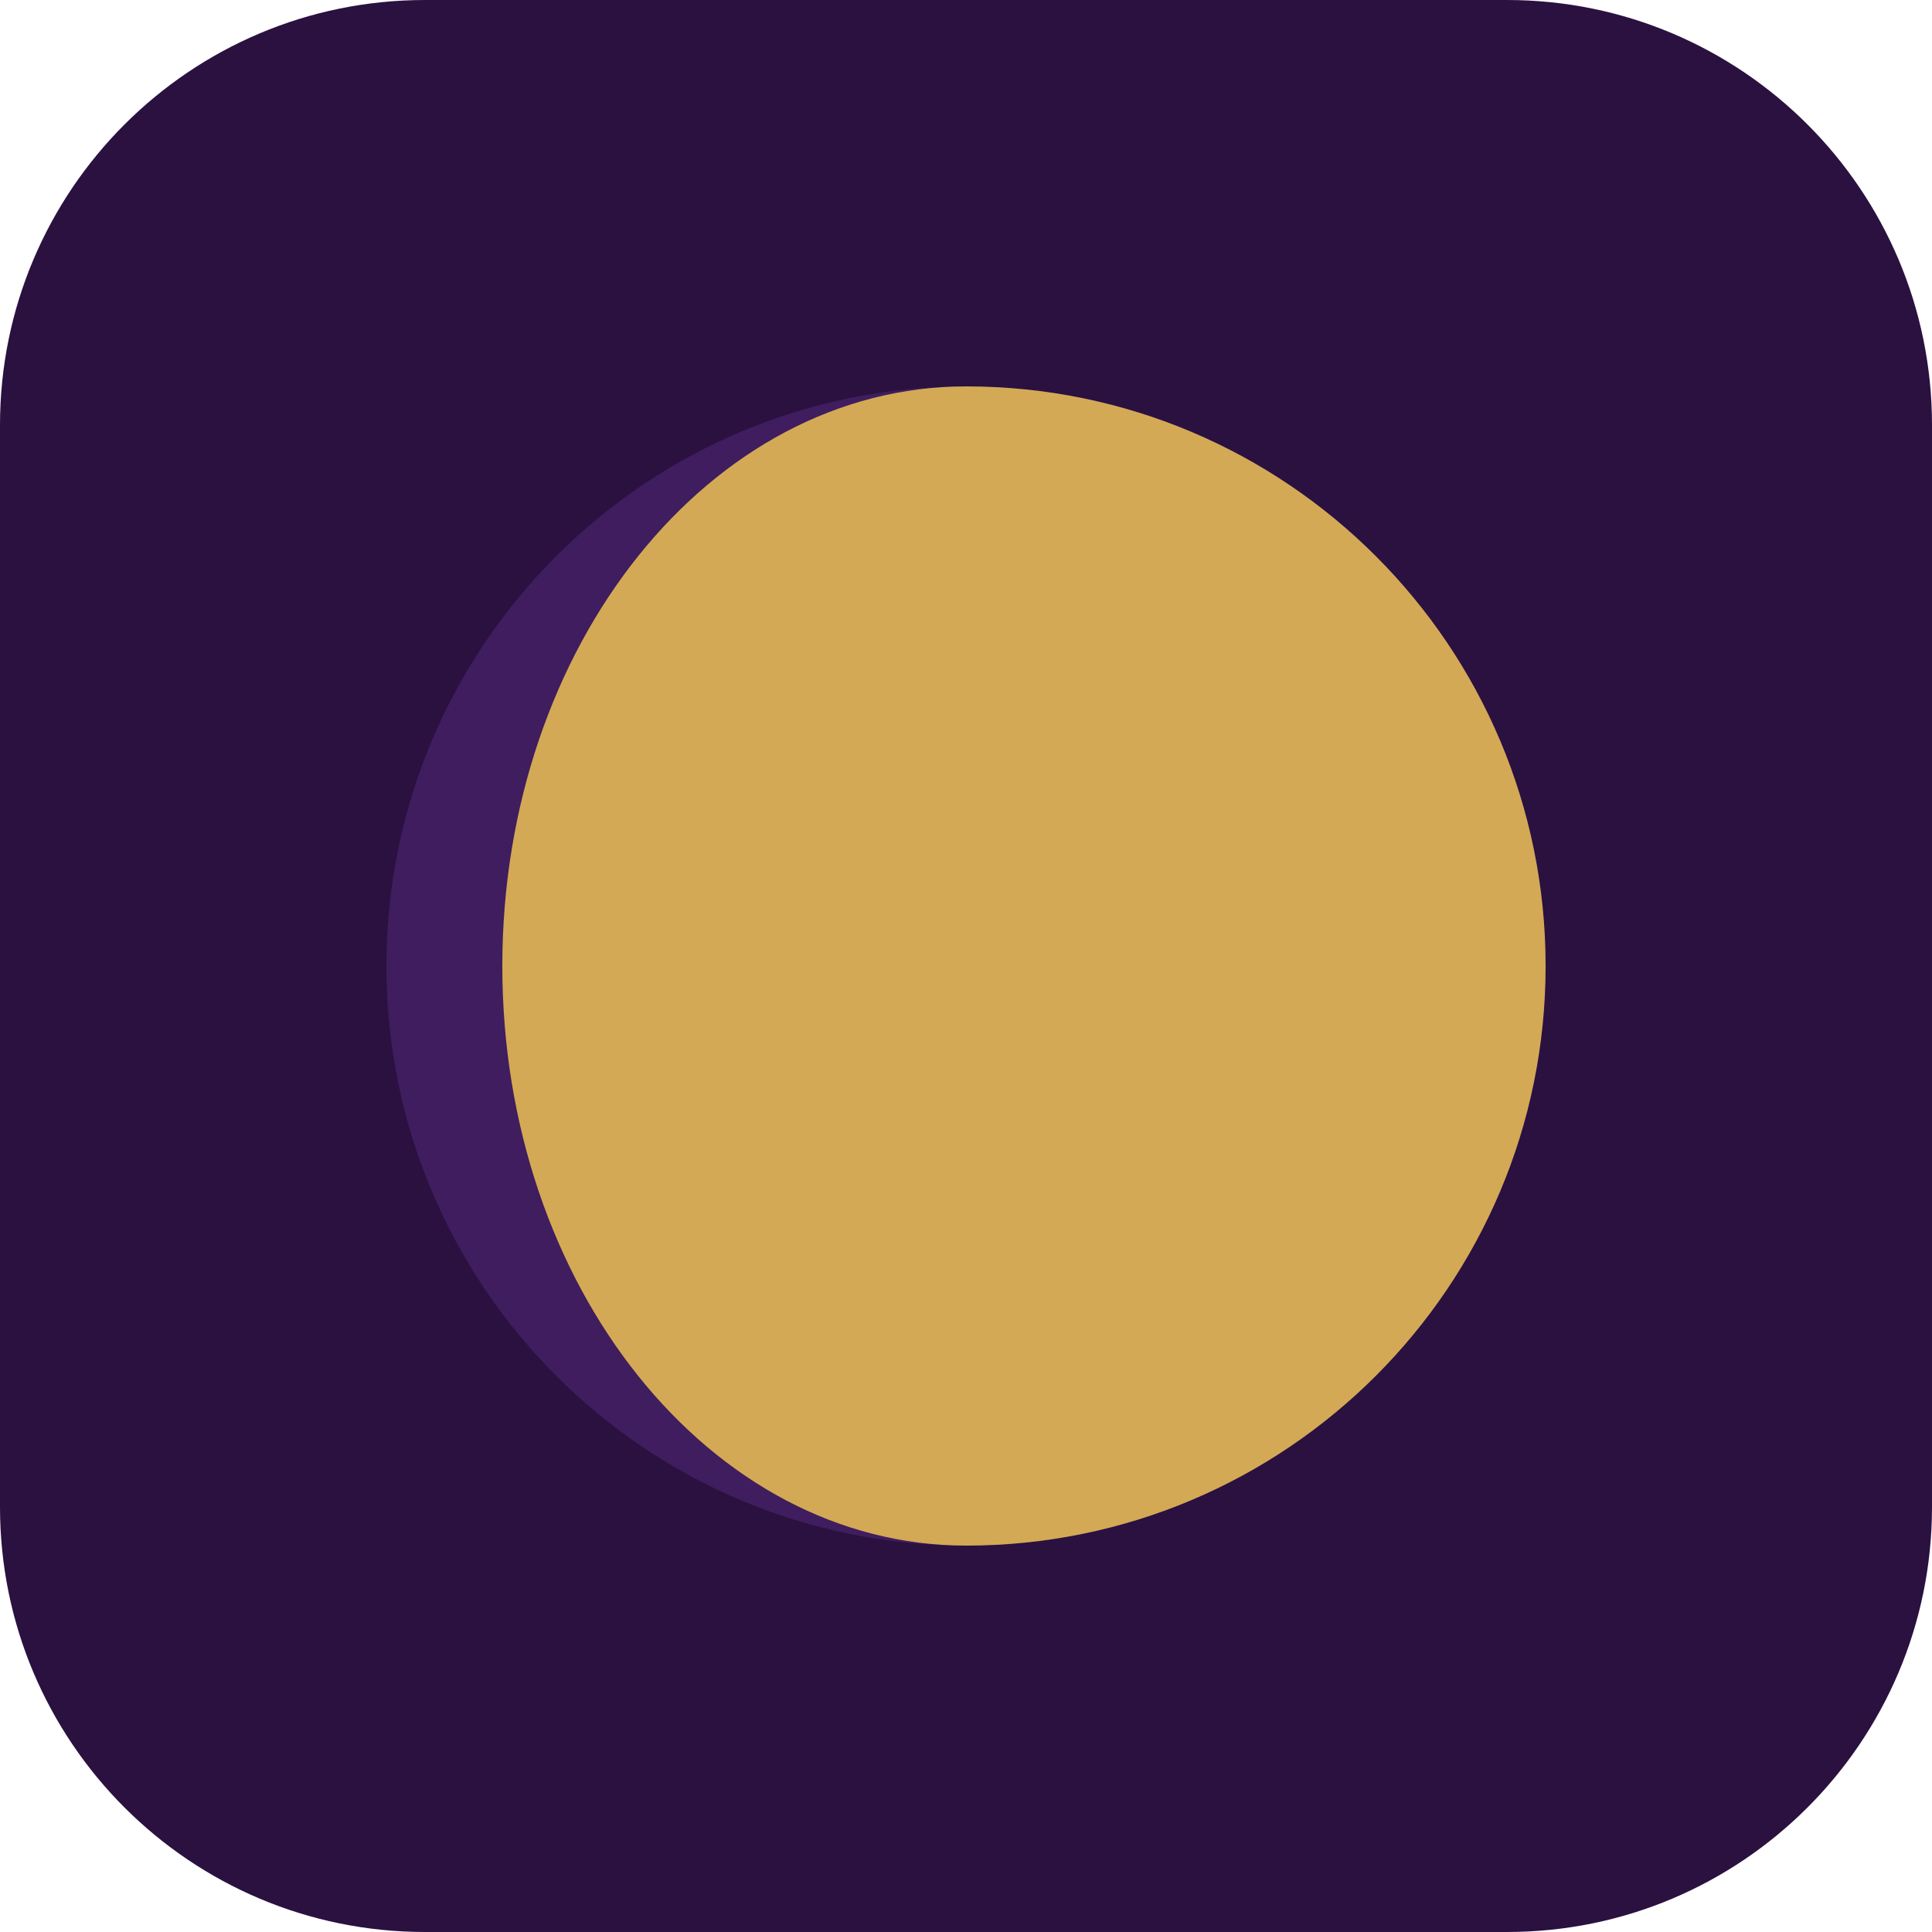
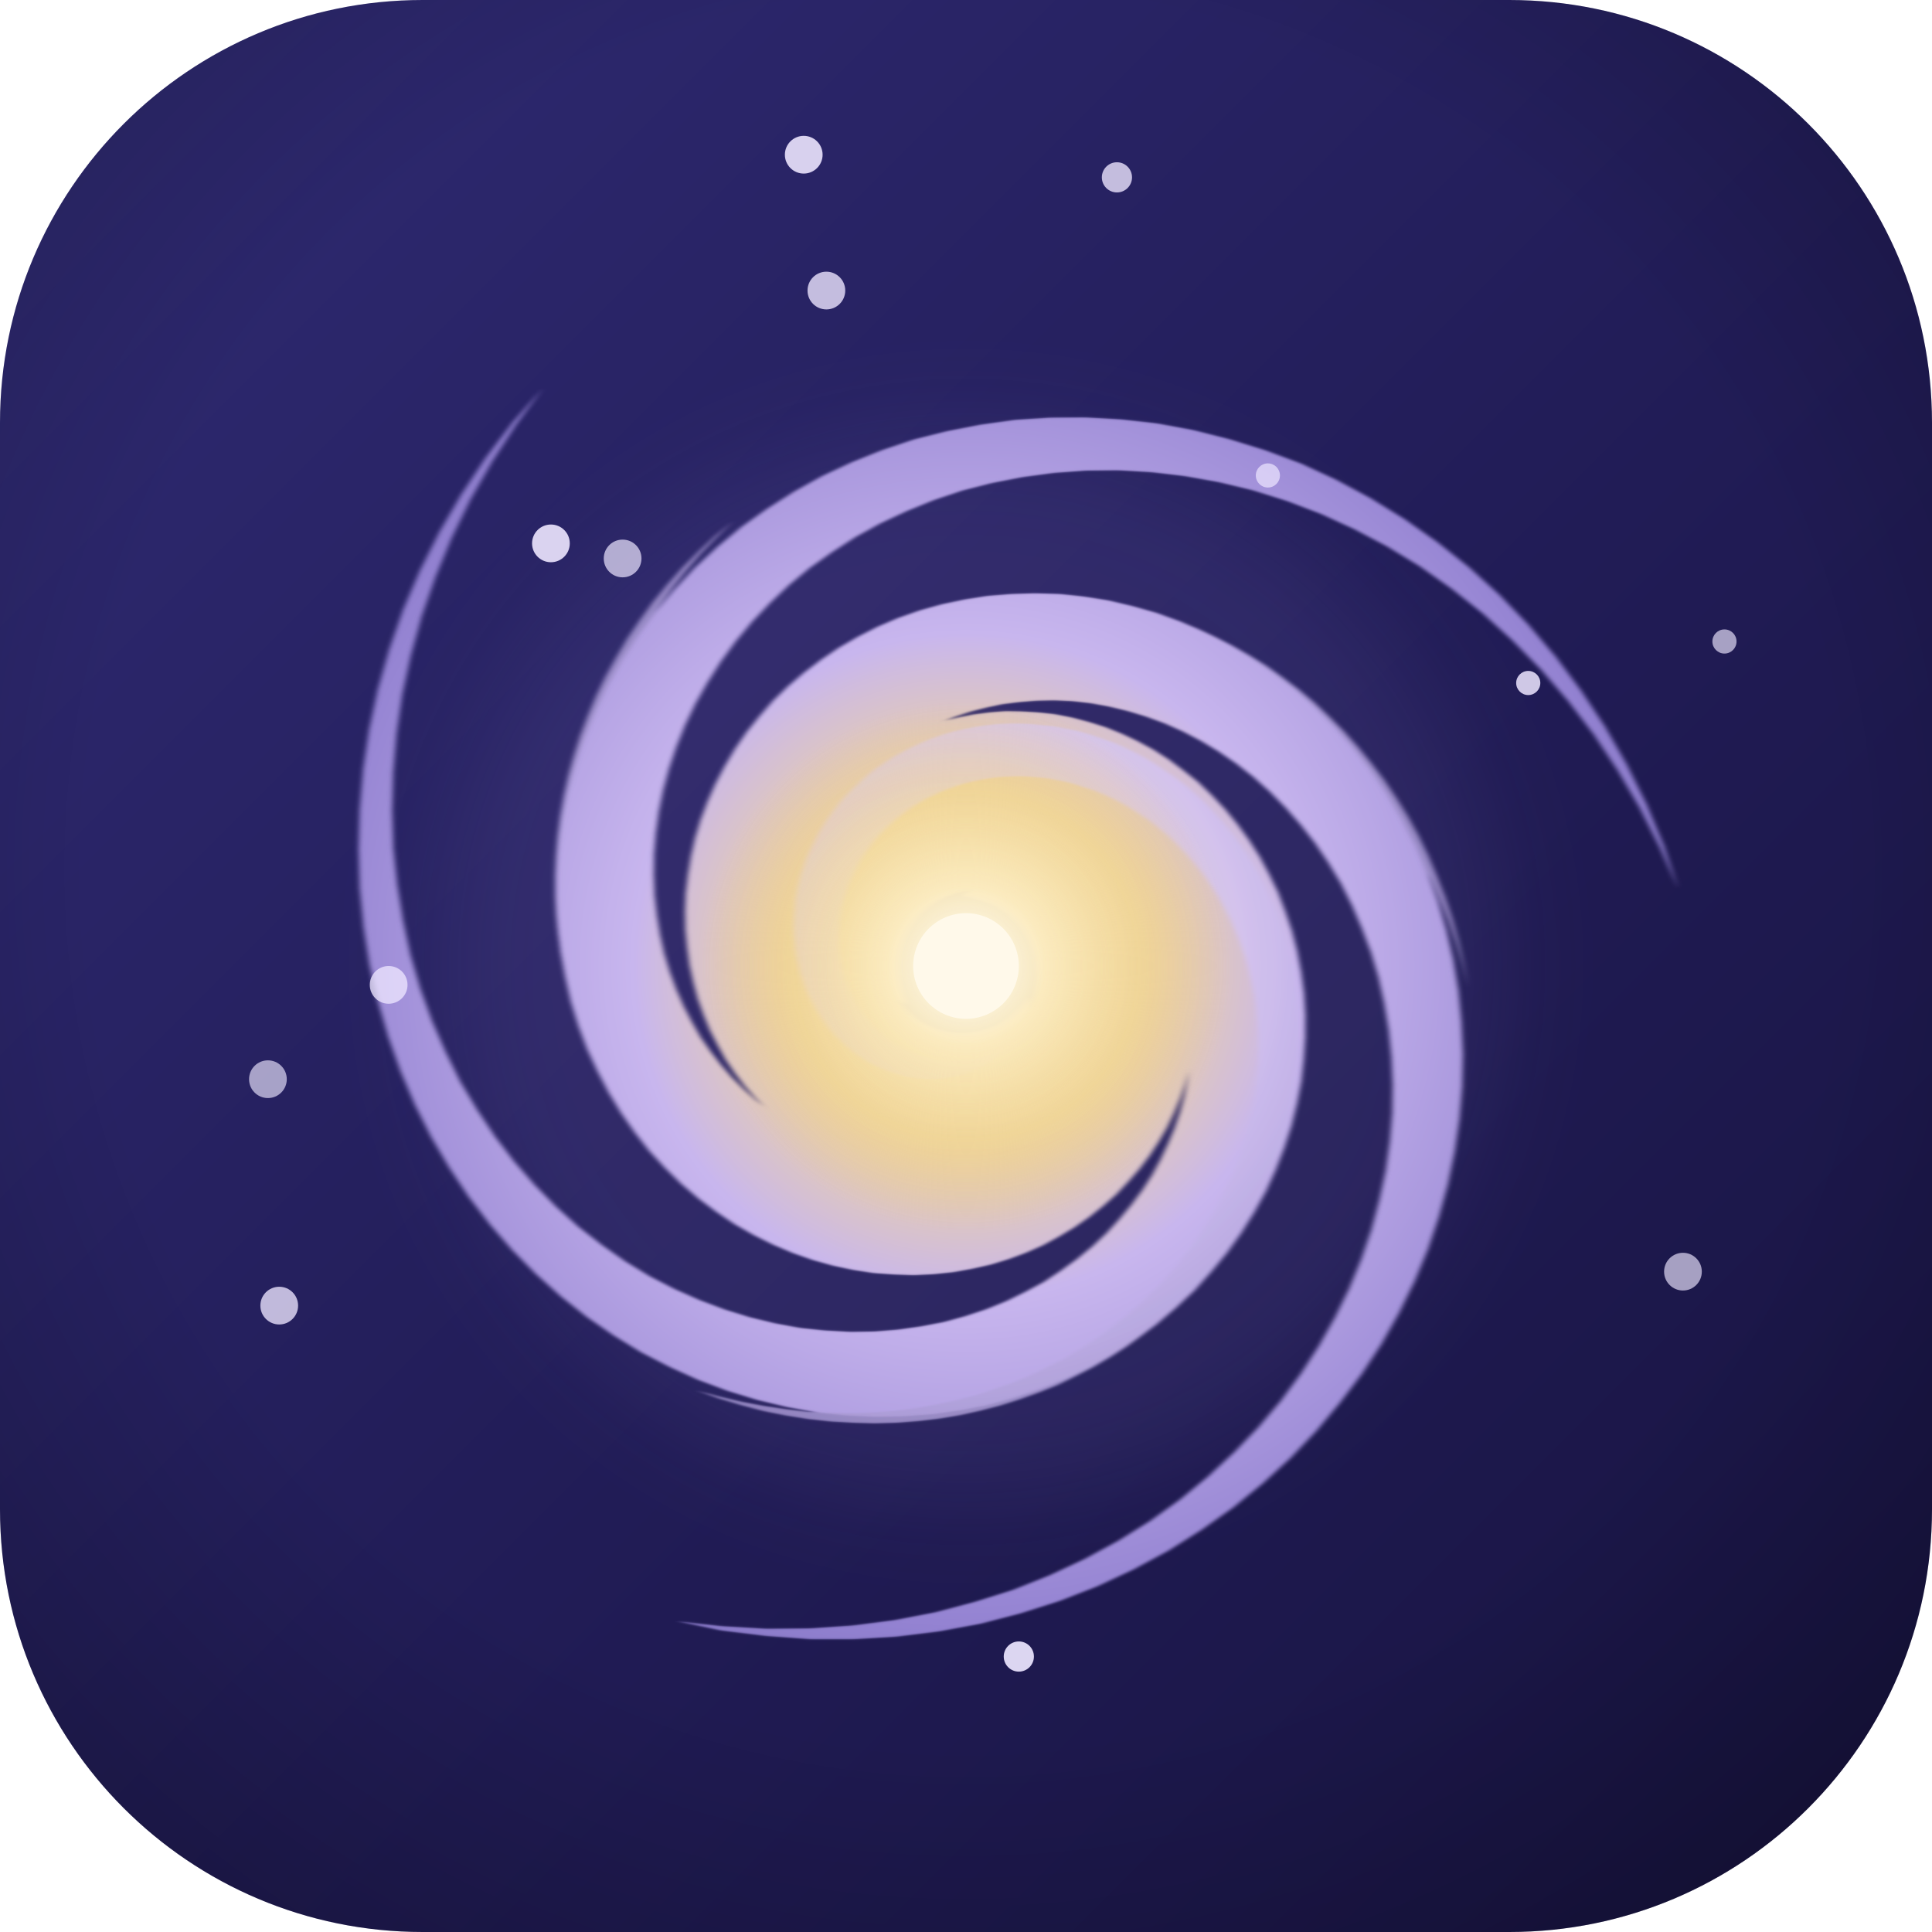
- <svg xmlns="http://www.w3.org/2000/svg" viewBox="0 0 100 100">
-   <rect width="100" height="100" rx="22" fill="#2A1140" />
-   <circle cx="50" cy="50" r="30" fill="#3F1D5E" />
-   <path d="M50 20 A30 30 0 0 1 50 80 A24 30 0 0 1 50 20 Z" fill="#D3A955" />
+ <svg xmlns="http://www.w3.org/2000/svg" viewBox="0 0 512 512" width="512" height="512">
+   <defs>
+     <linearGradient id="bg" x1="0" y1="0" x2="1" y2="1">
+       <stop offset="0" stop-color="#302B74" />
+       <stop offset="0.55" stop-color="#211C56" />
+       <stop offset="1" stop-color="#17133F" />
+     </linearGradient>
+     <radialGradient id="armGrad" cx="256" cy="256" r="232" gradientUnits="userSpaceOnUse">
+       <stop offset="0" stop-color="#FFF4D2" />
+       <stop offset="0.2" stop-color="#F0D49A" />
+       <stop offset="0.38" stop-color="#C8B6EE" />
+       <stop offset="0.75" stop-color="#9483D2" />
+       <stop offset="1" stop-color="#6C5FAE" />
+     </radialGradient>
+     <radialGradient id="armGrad2" cx="256" cy="256" r="212" gradientUnits="userSpaceOnUse">
+       <stop offset="0" stop-color="#FFE9B5" />
+       <stop offset="0.35" stop-color="#D2C2F2" />
+       <stop offset="1" stop-color="#5F539E" />
+     </radialGradient>
+     <radialGradient id="core" cx="256" cy="256" r="70" gradientUnits="userSpaceOnUse">
+       <stop offset="0" stop-color="#FFFAEC" />
+       <stop offset="0.3" stop-color="#F8E2A8" stop-opacity="0.95" />
+       <stop offset="1" stop-color="#E8C77E" stop-opacity="0" />
+     </radialGradient>
+     <radialGradient id="vignette" cx="0.5" cy="0.45" r="0.75">
+       <stop offset="0.6" stop-color="#000" stop-opacity="0" />
+       <stop offset="1" stop-color="#000" stop-opacity="0.32" />
+     </radialGradient>
+     <filter id="soft">
+       <feGaussianBlur stdDeviation="0.6" />
+     </filter>
+     <filter id="glow" x="-60%" y="-60%" width="220%" height="220%">
+       <feGaussianBlur stdDeviation="14" />
+     </filter>
+   </defs>
+   <rect width="512" height="512" rx="112" fill="url(#bg)" />
+   <rect width="512" height="512" rx="112" fill="url(#vignette)" />
+   <circle cx="256" cy="256" r="140" fill="#8E7FD0" opacity="0.12" filter="url(#glow)" />
+   <g transform="rotate(-25 256 256)" filter="url(#soft)">
+     <path d="M267.5,270.5 L267.2,271.8 L266.6,273.0 L266.0,274.2 L265.2,275.4 L264.3,276.5 L263.3,277.6 L262.2,278.6 L260.9,279.5 L259.6,280.4 L258.2,281.2 L256.7,282.0 L255.2,282.6 L253.5,283.1 L251.8,283.6 L250.0,283.9 L248.1,284.1 L246.2,284.2 L244.3,284.1 L242.3,283.9 L240.4,283.6 L238.4,283.1 L236.4,282.5 L234.4,281.8 L232.4,280.9 L230.4,279.8 L228.5,278.6 L226.7,277.3 L224.9,275.8 L223.2,274.2 L221.5,272.4 L220.0,270.5 L218.5,268.4 L217.2,266.3 L216.0,264.0 L214.9,261.6 L214.0,259.1 L213.2,256.5 L212.6,253.9 L212.1,251.1 L211.8,248.3 L211.7,245.4 L211.8,242.5 L212.1,239.6 L212.6,236.6 L213.2,233.6 L214.1,230.7 L215.2,227.7 L216.5,224.8 L217.9,222.0 L219.6,219.2 L221.5,216.5 L223.6,213.8 L225.9,211.3 L228.4,208.9 L231.0,206.6 L233.8,204.5 L236.8,202.5 L240.0,200.8 L243.3,199.1 L246.7,197.7 L250.3,196.5 L254.0,195.5 L257.8,194.8 L261.6,194.2 L265.6,193.9 L269.6,193.9 L273.7,194.1 L277.7,194.6 L281.8,195.4 L285.9,196.4 L290.0,197.7 L294.0,199.2 L297.9,201.1 L301.8,203.2 L305.6,205.5 L309.3,208.2 L312.8,211.1 L316.2,214.2 L319.4,217.6 L322.4,221.2 L325.3,225.1 L327.9,229.2 L330.2,233.5 L332.4,237.9 L334.2,242.6 L335.8,247.4 L337.1,252.4 L338.1,257.5 L338.8,262.7 L339.1,267.9 L339.2,273.3 L338.8,278.7 L338.2,284.2 L337.2,289.6 L335.8,295.1 L334.1,300.5 L332.0,305.8 L329.5,311.1 L326.7,316.2 L323.6,321.3 L320.1,326.1 L316.3,330.8 L312.1,335.3 L307.6,339.6 L302.8,343.7 L297.7,347.4 L292.3,350.9 L286.6,354.1 L280.7,356.9 L274.6,359.5 L268.2,361.6 L261.6,363.4 L254.9,364.7 L248.0,365.7 L241.0,366.2 L233.9,366.3 L226.7,365.9 L219.5,365.1 L212.2,363.9 L205.0,362.1 L197.8,359.9 L190.7,357.2 L183.7,354.1 L176.8,350.5 L170.0,346.4 L163.5,341.8 L157.2,336.8 L151.1,331.3 L145.3,325.4 L139.9,319.1 L134.7,312.4 L130.0,305.3 L125.6,297.8 L121.7,290.0 L118.2,281.8 L115.2,273.4 L112.7,264.7 L110.7,255.7 L109.3,246.5 L108.4,237.2 L108.1,227.7 L108.4,218.0 L109.3,208.3 L110.8,198.6 L112.9,188.8 L115.7,179.1 L119.1,169.4 L123.2,159.9 L127.9,150.5 L133.2,141.3 L139.1,132.4 L145.7,123.7 L152.9,115.4 L160.7,107.4 L169.1,99.9 L178.1,92.8 L187.6,86.2 L197.6,80.1 L208.1,74.6 L219.1,69.8 L219.1,69.8 L208.6,75.6 L198.7,81.8 L189.2,88.5 L180.4,95.6 L172.1,103.2 L164.4,111.1 L157.4,119.3 L151.0,127.7 L145.2,136.5 L140.1,145.4 L135.6,154.4 L131.7,163.5 L128.5,172.8 L125.9,182.0 L123.8,191.2 L122.4,200.4 L121.6,209.5 L121.4,218.4 L121.6,227.2 L122.5,235.9 L123.8,244.3 L125.6,252.4 L127.9,260.3 L130.6,267.9 L133.7,275.2 L137.3,282.2 L141.1,288.8 L145.3,295.1 L149.8,300.9 L154.6,306.4 L159.6,311.5 L164.8,316.2 L170.2,320.5 L175.7,324.4 L181.4,327.8 L187.2,330.9 L193.0,333.5 L198.9,335.7 L204.8,337.5 L210.7,339.0 L216.5,340.0 L222.4,340.7 L228.1,341.0 L233.7,340.9 L239.2,340.6 L244.6,339.8 L249.8,338.8 L254.9,337.5 L259.8,335.9 L264.4,334.0 L268.9,331.9 L273.2,329.6 L277.2,327.1 L281.0,324.3 L284.5,321.4 L287.8,318.4 L290.9,315.2 L293.7,311.9 L296.2,308.5 L298.5,305.0 L300.5,301.5 L302.2,297.9 L303.8,294.3 L305.0,290.6 L306.0,287.0 L306.8,283.4 L307.4,279.8 L307.7,276.3 L307.8,272.8 L307.7,269.4 L307.4,266.0 L306.9,262.8 L306.2,259.6 L305.4,256.6 L304.4,253.7 L303.2,250.9 L301.9,248.2 L300.4,245.6 L298.9,243.2 L297.2,241.0 L295.5,238.8 L293.6,236.9 L291.7,235.1 L289.7,233.4 L287.7,231.9 L285.6,230.5 L283.5,229.3 L281.3,228.2 L279.1,227.3 L277.0,226.6 L274.8,225.9 L272.6,225.4 L270.5,225.1 L268.3,224.9 L266.2,224.8 L264.2,224.8 L262.2,224.9 L260.2,225.2 L258.3,225.6 L256.4,226.0 L254.6,226.6 L252.9,227.2 L251.3,228.0 L249.7,228.8 L248.2,229.7 L246.8,230.7 L245.4,231.7 L244.1,232.8 L243.0,233.9 L241.9,235.1 L240.9,236.3 L239.9,237.6 L239.1,238.9 L238.4,240.2 L237.7,241.5 L237.1,242.9 L236.6,244.2 L236.2,245.6 L235.9,247.0 L235.7,248.4 L235.5,249.7 L235.4,251.1 L235.4,252.4 L235.5,253.8 L235.6,255.1 L235.8,256.3 L236.1,257.6 L236.5,258.8 L236.9,260.0 L237.4,261.2 L237.9,262.3 L238.5,263.4 L239.1,264.4 L239.8,265.4 L240.6,266.3 L241.4,267.2 L242.2,268.0 L243.1,268.8 L244.1,269.6 L245.0,270.2 L246.0,270.9 L247.0,271.4 L248.1,271.9 L249.2,272.3 L250.3,272.7 L251.4,273.0 L252.5,273.2 L253.7,273.4 L254.8,273.5 L256.0,273.6 L257.2,273.6 L258.3,273.5 L259.5,273.3 L260.7,273.1 L261.8,272.8 L262.9,272.4 L264.1,272.0 L265.2,271.6 L266.3,271.0 L267.5,270.5 Z" fill="url(#armGrad)" />
+     <path d="M235.1,244.3 L235.2,243.2 L235.4,242.0 L235.7,240.9 L236.0,239.7 L236.4,238.6 L236.9,237.4 L237.5,236.3 L238.1,235.1 L238.8,234.0 L239.5,232.9 L240.3,231.8 L241.2,230.8 L242.1,229.8 L243.2,228.8 L244.2,227.9 L245.3,226.9 L246.5,226.1 L247.8,225.3 L249.1,224.5 L250.4,223.8 L251.8,223.1 L253.3,222.5 L254.8,222.0 L256.3,221.5 L257.9,221.1 L259.5,220.8 L261.2,220.6 L262.8,220.4 L264.5,220.3 L266.3,220.3 L268.0,220.3 L269.8,220.5 L271.6,220.7 L273.4,221.1 L275.2,221.5 L277.0,222.0 L278.8,222.6 L280.5,223.3 L282.3,224.0 L284.0,224.9 L285.8,225.9 L287.5,226.9 L289.1,228.1 L290.7,229.3 L292.3,230.7 L293.9,232.1 L295.3,233.6 L296.8,235.2 L298.1,236.8 L299.4,238.6 L300.7,240.4 L301.8,242.3 L302.9,244.3 L303.9,246.4 L304.8,248.5 L305.6,250.7 L306.3,252.9 L306.9,255.2 L307.4,257.5 L307.8,259.9 L308.1,262.3 L308.3,264.8 L308.4,267.3 L308.3,269.8 L308.2,272.4 L307.9,274.9 L307.5,277.5 L306.9,280.1 L306.3,282.6 L305.5,285.2 L304.6,287.7 L303.5,290.3 L302.4,292.8 L301.1,295.2 L299.6,297.7 L298.1,300.0 L296.4,302.4 L294.6,304.6 L292.7,306.8 L290.7,309.0 L288.5,311.0 L286.2,313.0 L283.8,314.9 L281.4,316.7 L278.8,318.4 L276.1,319.9 L273.3,321.4 L270.4,322.8 L267.4,324.0 L264.4,325.1 L261.2,326.0 L258.0,326.9 L254.8,327.5 L251.4,328.1 L248.1,328.5 L244.6,328.7 L241.2,328.8 L237.7,328.7 L234.2,328.4 L230.6,328.0 L227.1,327.4 L223.5,326.7 L220.0,325.8 L216.4,324.7 L212.9,323.4 L209.5,321.9 L206.0,320.3 L202.6,318.5 L199.3,316.6 L196.0,314.4 L192.8,312.1 L189.7,309.7 L186.7,307.0 L183.7,304.2 L180.9,301.3 L178.2,298.2 L175.6,294.9 L173.2,291.5 L170.8,287.9 L168.7,284.2 L166.6,280.4 L164.8,276.5 L163.1,272.4 L161.6,268.2 L160.2,264.0 L159.1,259.6 L158.1,255.1 L157.3,250.6 L156.8,246.0 L156.4,241.3 L156.3,236.5 L156.4,231.8 L156.7,226.9 L157.2,222.1 L157.9,217.2 L158.9,212.4 L160.2,207.5 L161.6,202.7 L163.3,197.8 L165.2,193.1 L167.4,188.3 L169.8,183.7 L172.4,179.1 L175.3,174.5 L178.4,170.1 L181.7,165.8 L185.3,161.6 L189.1,157.5 L193.1,153.6 L197.3,149.8 L201.7,146.2 L206.4,142.8 L211.2,139.5 L216.2,136.5 L221.4,133.6 L226.8,131.0 L232.4,128.6 L238.1,126.5 L243.9,124.6 L249.9,123.0 L249.9,123.0 L244.1,125.1 L238.4,127.3 L232.9,129.8 L227.5,132.5 L222.4,135.4 L217.4,138.4 L212.6,141.7 L208.1,145.1 L203.8,148.7 L199.6,152.4 L195.7,156.3 L192.1,160.3 L188.6,164.4 L185.4,168.6 L182.4,172.9 L179.7,177.3 L177.1,181.7 L174.8,186.2 L172.8,190.8 L171.0,195.4 L169.4,200.0 L168.0,204.6 L166.9,209.2 L165.9,213.8 L165.2,218.4 L164.8,222.9 L164.5,227.4 L164.4,231.9 L164.6,236.3 L164.9,240.6 L165.4,244.9 L166.1,249.1 L167.0,253.2 L168.1,257.2 L169.3,261.1 L170.7,264.9 L172.2,268.6 L173.9,272.2 L175.7,275.6 L177.7,279.0 L179.7,282.2 L181.9,285.2 L184.2,288.1 L186.6,290.9 L189.1,293.5 L191.7,296.0 L194.3,298.3 L197.0,300.5 L199.8,302.6 L202.6,304.4 L205.5,306.2 L208.4,307.8 L211.4,309.2 L214.3,310.5 L217.3,311.6 L220.3,312.6 L223.3,313.4 L226.3,314.1 L229.3,314.6 L232.3,315.0 L235.2,315.3 L238.2,315.4 L241.0,315.4 L243.9,315.3 L246.7,315.1 L249.5,314.7 L252.2,314.2 L254.8,313.6 L257.4,312.9 L259.9,312.0 L262.4,311.1 L264.7,310.1 L267.0,309.0 L269.3,307.8 L271.4,306.5 L273.4,305.2 L275.4,303.7 L277.3,302.2 L279.1,300.7 L280.8,299.1 L282.4,297.4 L283.9,295.7 L285.3,293.9 L286.6,292.1 L287.8,290.3 L288.9,288.4 L290.0,286.5 L290.9,284.6 L291.7,282.7 L292.4,280.7 L293.1,278.8 L293.6,276.8 L294.1,274.9 L294.5,272.9 L294.7,271.0 L294.9,269.1 L295.0,267.2 L295.0,265.3 L295.0,263.4 L294.8,261.6 L294.6,259.8 L294.3,258.0 L293.9,256.2 L293.5,254.5 L293.0,252.9 L292.4,251.2 L291.7,249.6 L291.0,248.1 L290.3,246.6 L289.4,245.2 L288.6,243.8 L287.6,242.5 L286.7,241.2 L285.6,240.0 L284.6,238.8 L283.5,237.7 L282.3,236.7 L281.2,235.7 L280.0,234.8 L278.8,233.9 L277.5,233.1 L276.2,232.4 L275.0,231.7 L273.7,231.1 L272.3,230.5 L271.0,230.1 L269.7,229.6 L268.3,229.3 L267.0,229.0 L265.6,228.7 L264.3,228.6 L263.0,228.4 L261.6,228.4 L260.3,228.4 L259.0,228.4 L257.7,228.5 L256.4,228.7 L255.2,228.9 L253.9,229.2 L252.7,229.5 L251.5,229.9 L250.4,230.3 L249.2,230.8 L248.1,231.3 L247.0,231.9 L246.0,232.5 L244.9,233.1 L244.0,233.8 L243.0,234.5 L242.1,235.3 L241.2,236.0 L240.4,236.9 L239.6,237.7 L238.8,238.6 L238.1,239.5 L237.5,240.4 L236.8,241.4 L236.2,242.4 L235.6,243.3 L235.1,244.3 Z" fill="url(#armGrad2)" opacity="0.85" />
+     <path d="M237.7,258.7 L236.7,257.8 L235.9,256.7 L235.2,255.5 L234.6,254.3 L234.1,252.9 L233.7,251.5 L233.4,250.1 L233.1,248.5 L233.0,246.9 L233.0,245.3 L233.2,243.7 L233.4,242.0 L233.8,240.3 L234.2,238.6 L234.9,236.9 L235.6,235.2 L236.5,233.5 L237.5,231.8 L238.7,230.2 L239.9,228.7 L241.3,227.2 L242.9,225.7 L244.5,224.4 L246.3,223.1 L248.2,222.0 L250.1,220.9 L252.2,220.0 L254.4,219.2 L256.7,218.5 L259.1,217.9 L261.5,217.5 L264.0,217.3 L266.5,217.2 L269.1,217.3 L271.7,217.6 L274.3,218.0 L276.9,218.7 L279.6,219.4 L282.2,220.4 L284.8,221.6 L287.3,222.9 L289.8,224.5 L292.2,226.2 L294.5,228.1 L296.7,230.1 L298.9,232.4 L300.9,234.8 L302.8,237.3 L304.5,240.1 L306.1,242.9 L307.5,245.9 L308.7,249.0 L309.8,252.3 L310.6,255.6 L311.2,259.0 L311.7,262.5 L311.9,266.1 L311.9,269.7 L311.6,273.4 L311.1,277.1 L310.4,280.8 L309.4,284.5 L308.2,288.1 L306.7,291.8 L304.9,295.3 L303.0,298.8 L300.8,302.2 L298.3,305.5 L295.6,308.7 L292.7,311.7 L289.5,314.6 L286.2,317.3 L282.6,319.8 L278.9,322.1 L274.9,324.2 L270.8,326.0 L266.5,327.7 L262.1,329.0 L257.5,330.1 L252.9,330.9 L248.1,331.4 L243.3,331.7 L238.4,331.6 L233.5,331.2 L228.5,330.5 L223.5,329.4 L218.6,328.1 L213.7,326.4 L208.8,324.4 L204.1,322.0 L199.4,319.4 L194.9,316.4 L190.5,313.1 L186.3,309.5 L182.3,305.6 L178.5,301.4 L174.9,296.9 L171.5,292.1 L168.5,287.1 L165.7,281.9 L163.2,276.4 L161.1,270.8 L159.2,264.9 L157.8,258.9 L156.7,252.7 L156.0,246.4 L155.7,240.0 L155.7,233.5 L156.2,226.9 L157.1,220.3 L158.5,213.8 L160.2,207.2 L162.4,200.7 L165.0,194.2 L168.1,187.9 L171.5,181.7 L175.4,175.7 L179.7,169.8 L184.5,164.2 L189.6,158.8 L195.1,153.7 L201.0,148.8 L207.2,144.3 L213.8,140.2 L220.7,136.4 L227.9,133.0 L235.4,130.0 L243.2,127.5 L251.2,125.4 L259.4,123.9 L267.8,122.8 L276.3,122.2 L285.0,122.2 L293.7,122.7 L302.5,123.7 L311.3,125.4 L320.1,127.6 L328.9,130.3 L337.6,133.7 L346.1,137.6 L354.5,142.1 L362.7,147.1 L370.7,152.8 L378.3,159.0 L385.7,165.7 L392.8,172.9 L399.4,180.7 L405.6,189.0 L411.4,197.8 L416.7,207.0 L421.5,216.6 L425.7,226.6 L429.3,237.0 L432.3,247.8 L434.6,258.8 L436.3,270.1 L437.3,281.7 L437.6,293.4 L437.1,305.2 L435.7,317.2 L435.7,317.2 L435.9,305.2 L435.5,293.4 L434.4,281.9 L432.7,270.7 L430.3,259.8 L427.3,249.2 L423.7,239.0 L419.6,229.2 L414.9,219.8 L409.8,210.9 L404.2,202.5 L398.2,194.6 L391.9,187.2 L385.2,180.3 L378.2,173.9 L370.9,168.1 L363.5,162.9 L355.9,158.2 L348.1,154.0 L340.2,150.4 L332.3,147.4 L324.3,144.9 L316.3,142.9 L308.4,141.4 L300.5,140.5 L292.7,140.1 L285.0,140.1 L277.5,140.6 L270.2,141.6 L263.0,142.9 L256.1,144.7 L249.5,146.9 L243.1,149.4 L236.9,152.3 L231.1,155.5 L225.6,159.0 L220.4,162.7 L215.5,166.7 L211.0,170.9 L206.8,175.3 L203.0,179.8 L199.5,184.5 L196.4,189.3 L193.6,194.2 L191.2,199.2 L189.1,204.2 L187.4,209.3 L186.0,214.3 L184.9,219.3 L184.2,224.3 L183.8,229.2 L183.7,234.1 L183.9,238.8 L184.3,243.5 L185.1,248.0 L186.1,252.4 L187.3,256.6 L188.8,260.7 L190.4,264.5 L192.3,268.3 L194.4,271.8 L196.6,275.1 L199.0,278.2 L201.5,281.1 L204.1,283.8 L206.9,286.3 L209.7,288.6 L212.6,290.6 L215.6,292.5 L218.6,294.1 L221.6,295.5 L224.7,296.7 L227.8,297.7 L230.8,298.5 L233.9,299.0 L236.9,299.4 L239.8,299.7 L242.8,299.7 L245.6,299.5 L248.4,299.2 L251.1,298.8 L253.7,298.1 L256.3,297.4 L258.7,296.5 L261.1,295.5 L263.3,294.4 L265.4,293.1 L267.4,291.8 L269.3,290.4 L271.0,288.9 L272.7,287.3 L274.2,285.7 L275.5,284.0 L276.8,282.3 L277.9,280.5 L278.9,278.7 L279.8,276.9 L280.6,275.0 L281.2,273.2 L281.7,271.4 L282.1,269.5 L282.4,267.7 L282.6,265.9 L282.7,264.1 L282.7,262.4 L282.6,260.7 L282.3,259.0 L282.0,257.3 L281.6,255.8 L281.2,254.2 L280.6,252.7 L280.0,251.3 L279.3,249.9 L278.5,248.6 L277.7,247.4 L276.8,246.2 L275.9,245.1 L274.9,244.1 L273.8,243.1 L272.8,242.2 L271.7,241.4 L270.5,240.6 L269.4,240.0 L268.2,239.4 L267.0,238.8 L265.8,238.4 L264.6,238.0 L263.3,237.7 L262.1,237.4 L260.8,237.3 L259.6,237.2 L258.4,237.2 L257.2,237.2 L256.0,237.3 L254.8,237.5 L253.6,237.8 L252.4,238.1 L251.3,238.4 L250.2,238.9 L249.2,239.4 L248.1,239.9 L247.1,240.5 L246.2,241.2 L245.3,241.9 L244.4,242.7 L243.6,243.5 L242.8,244.4 L242.1,245.3 L241.4,246.2 L240.8,247.2 L240.2,248.2 L239.7,249.3 L239.3,250.4 L238.9,251.5 L238.5,252.6 L238.3,253.8 L238.1,255.0 L237.9,256.2 L237.8,257.4 L237.7,258.7 Z" fill="url(#armGrad)" />
+     <path d="M276.6,243.7 L277.5,244.4 L278.4,245.1 L279.3,246.0 L280.1,246.8 L280.9,247.8 L281.6,248.8 L282.4,249.8 L283.0,250.9 L283.7,252.1 L284.2,253.3 L284.8,254.5 L285.2,255.8 L285.6,257.1 L286.0,258.5 L286.3,259.9 L286.5,261.3 L286.6,262.8 L286.7,264.2 L286.7,265.7 L286.7,267.3 L286.6,268.8 L286.4,270.4 L286.1,271.9 L285.7,273.5 L285.3,275.1 L284.7,276.6 L284.1,278.2 L283.4,279.7 L282.7,281.3 L281.8,282.8 L280.9,284.3 L279.9,285.7 L278.8,287.1 L277.6,288.5 L276.3,289.9 L275.0,291.2 L273.6,292.4 L272.1,293.6 L270.5,294.8 L268.9,295.8 L267.2,296.8 L265.4,297.8 L263.6,298.6 L261.7,299.4 L259.8,300.1 L257.8,300.8 L255.7,301.3 L253.7,301.7 L251.5,302.1 L249.4,302.3 L247.2,302.5 L244.9,302.5 L242.7,302.4 L240.4,302.3 L238.1,302.0 L235.8,301.6 L233.5,301.1 L231.3,300.5 L229.0,299.8 L226.7,298.9 L224.4,298.0 L222.2,296.9 L220.0,295.7 L217.9,294.4 L215.7,293.0 L213.7,291.5 L211.7,289.8 L209.7,288.1 L207.8,286.2 L206.0,284.3 L204.2,282.2 L202.6,280.0 L201.0,277.8 L199.5,275.4 L198.1,273.0 L196.8,270.4 L195.6,267.8 L194.6,265.1 L193.6,262.4 L192.8,259.5 L192.1,256.6 L191.5,253.7 L191.1,250.7 L190.8,247.6 L190.6,244.5 L190.6,241.4 L190.7,238.2 L191.0,235.1 L191.4,231.9 L192.0,228.7 L192.7,225.5 L193.6,222.3 L194.7,219.1 L195.9,216.0 L197.2,212.9 L198.7,209.8 L200.4,206.8 L202.2,203.8 L204.2,200.9 L206.3,198.0 L208.6,195.2 L211.0,192.5 L213.6,189.9 L216.3,187.4 L219.2,185.0 L222.2,182.7 L225.3,180.6 L228.5,178.5 L231.9,176.6 L235.4,174.8 L239.0,173.2 L242.7,171.8 L246.5,170.5 L250.4,169.3 L254.3,168.3 L258.4,167.6 L262.5,166.9 L266.7,166.5 L270.9,166.3 L275.2,166.2 L279.5,166.4 L283.9,166.8 L288.2,167.3 L292.6,168.1 L297.0,169.1 L301.4,170.2 L305.7,171.6 L310.0,173.3 L314.3,175.1 L318.5,177.1 L322.7,179.4 L326.8,181.8 L330.8,184.5 L334.8,187.4 L338.6,190.5 L342.3,193.8 L345.9,197.2 L349.4,200.9 L352.7,204.8 L355.9,208.9 L358.9,213.1 L361.8,217.5 L364.4,222.1 L366.9,226.8 L369.2,231.7 L371.2,236.8 L373.1,242.0 L374.7,247.3 L376.1,252.7 L377.3,258.2 L378.2,263.9 L378.9,269.6 L379.3,275.4 L379.4,281.3 L379.2,287.2 L378.8,293.2 L378.1,299.2 L377.1,305.2 L375.8,311.2 L374.2,317.3 L374.2,317.3 L375.4,311.2 L376.3,305.1 L376.9,299.1 L377.2,293.1 L377.3,287.2 L377.1,281.4 L376.7,275.6 L376.0,270.0 L375.0,264.4 L373.9,259.0 L372.5,253.7 L370.8,248.5 L369.0,243.4 L367.0,238.5 L364.7,233.8 L362.3,229.2 L359.7,224.8 L357.0,220.6 L354.1,216.5 L351.0,212.7 L347.8,209.0 L344.5,205.5 L341.1,202.2 L337.6,199.1 L334.0,196.2 L330.3,193.5 L326.5,191.0 L322.7,188.7 L318.8,186.7 L314.9,184.8 L310.9,183.1 L306.9,181.6 L302.9,180.3 L298.9,179.2 L294.9,178.3 L290.9,177.6 L287.0,177.1 L283.0,176.8 L279.1,176.6 L275.3,176.7 L271.5,176.9 L267.7,177.2 L264.1,177.8 L260.5,178.4 L257.0,179.3 L253.5,180.3 L250.2,181.4 L246.9,182.7 L243.8,184.0 L240.7,185.6 L237.8,187.2 L235.0,188.9 L232.3,190.8 L229.7,192.7 L227.2,194.7 L224.9,196.8 L222.6,199.0 L220.5,201.3 L218.6,203.6 L216.7,205.9 L215.0,208.4 L213.5,210.8 L212.0,213.3 L210.7,215.9 L209.5,218.4 L208.5,221.0 L207.5,223.6 L206.7,226.2 L206.1,228.8 L205.5,231.4 L205.1,233.9 L204.8,236.5 L204.6,239.1 L204.5,241.6 L204.5,244.1 L204.7,246.5 L205.0,248.9 L205.3,251.3 L205.8,253.6 L206.3,255.9 L207.0,258.1 L207.7,260.3 L208.5,262.4 L209.4,264.4 L210.4,266.4 L211.5,268.3 L212.6,270.1 L213.8,271.9 L215.0,273.6 L216.3,275.2 L217.7,276.7 L219.1,278.2 L220.6,279.5 L222.1,280.8 L223.6,282.0 L225.2,283.2 L226.8,284.2 L228.4,285.2 L230.1,286.0 L231.8,286.8 L233.4,287.6 L235.1,288.2 L236.8,288.7 L238.5,289.2 L240.2,289.6 L241.9,289.9 L243.6,290.1 L245.3,290.3 L247.0,290.4 L248.7,290.4 L250.3,290.3 L251.9,290.2 L253.5,290.0 L255.1,289.7 L256.6,289.3 L258.1,288.9 L259.6,288.5 L261.0,288.0 L262.4,287.4 L263.8,286.8 L265.1,286.1 L266.3,285.3 L267.6,284.6 L268.7,283.7 L269.9,282.9 L271.0,282.0 L272.0,281.0 L273.0,280.0 L273.9,279.0 L274.8,278.0 L275.6,276.9 L276.4,275.8 L277.1,274.7 L277.8,273.5 L278.4,272.4 L278.9,271.2 L279.4,270.0 L279.9,268.8 L280.2,267.6 L280.6,266.4 L280.8,265.2 L281.1,263.9 L281.2,262.7 L281.3,261.5 L281.4,260.3 L281.4,259.1 L281.4,257.9 L281.3,256.7 L281.1,255.5 L280.9,254.3 L280.7,253.2 L280.4,252.1 L280.0,250.9 L279.7,249.8 L279.2,248.8 L278.8,247.7 L278.3,246.7 L277.7,245.7 L277.1,244.7 L276.6,243.7 Z" fill="url(#armGrad2)" opacity="0.85" />
+     <path d="M262.8,238.8 L264.1,238.4 L265.4,238.3 L266.8,238.3 L268.2,238.4 L269.6,238.6 L271.0,238.9 L272.5,239.4 L273.9,239.9 L275.3,240.6 L276.7,241.5 L278.1,242.4 L279.5,243.4 L280.7,244.6 L282.0,245.9 L283.2,247.3 L284.2,248.8 L285.3,250.4 L286.2,252.1 L287.0,253.9 L287.7,255.7 L288.3,257.7 L288.8,259.8 L289.1,261.9 L289.3,264.0 L289.4,266.2 L289.3,268.5 L289.1,270.8 L288.7,273.1 L288.1,275.4 L287.4,277.7 L286.6,280.0 L285.5,282.2 L284.3,284.5 L283.0,286.7 L281.4,288.8 L279.7,290.8 L277.9,292.8 L275.9,294.7 L273.7,296.5 L271.4,298.1 L269.0,299.6 L266.4,301.0 L263.7,302.2 L260.9,303.3 L258.0,304.2 L255.0,304.9 L251.9,305.5 L248.8,305.8 L245.6,306.0 L242.3,305.9 L239.0,305.6 L235.7,305.1 L232.4,304.4 L229.0,303.5 L225.7,302.3 L222.5,300.9 L219.3,299.3 L216.2,297.5 L213.1,295.4 L210.2,293.2 L207.3,290.7 L204.6,288.0 L202.1,285.1 L199.7,282.0 L197.5,278.7 L195.4,275.3 L193.6,271.7 L192.0,267.9 L190.6,264.0 L189.4,259.9 L188.5,255.8 L187.8,251.5 L187.5,247.2 L187.3,242.7 L187.5,238.3 L187.9,233.8 L188.7,229.3 L189.7,224.8 L191.1,220.3 L192.7,215.8 L194.6,211.5 L196.8,207.2 L199.4,203.0 L202.2,198.9 L205.3,194.9 L208.6,191.2 L212.3,187.6 L216.2,184.2 L220.4,181.0 L224.8,178.0 L229.4,175.3 L234.3,172.9 L239.3,170.7 L244.5,168.9 L249.9,167.4 L255.5,166.2 L261.1,165.3 L266.9,164.8 L272.8,164.6 L278.7,164.8 L284.7,165.4 L290.7,166.4 L296.7,167.8 L302.6,169.5 L308.5,171.7 L314.3,174.2 L320.1,177.1 L325.6,180.4 L331.1,184.1 L336.3,188.2 L341.4,192.6 L346.2,197.4 L350.7,202.6 L355.0,208.1 L358.9,213.9 L362.6,220.0 L365.9,226.4 L368.8,233.0 L371.3,240.0 L373.4,247.1 L375.1,254.4 L376.3,261.9 L377.1,269.6 L377.4,277.4 L377.2,285.3 L376.6,293.2 L375.4,301.2 L373.7,309.2 L371.5,317.1 L368.7,325.0 L365.5,332.8 L361.7,340.5 L357.4,348.0 L352.6,355.3 L347.3,362.4 L341.5,369.2 L335.2,375.8 L328.4,382.0 L321.2,387.8 L313.5,393.3 L305.4,398.3 L296.9,402.8 L288.1,406.9 L278.9,410.5 L269.4,413.5 L259.5,416.0 L249.5,417.8 L239.2,419.1 L228.7,419.7 L218.1,419.7 L207.4,419.0 L196.6,417.6 L185.8,415.6 L175.0,412.8 L164.2,409.3 L153.6,405.1 L143.1,400.2 L132.9,394.5 L122.8,388.2 L113.2,381.0 L113.2,381.0 L123.4,387.2 L133.8,392.8 L144.3,397.6 L154.9,401.7 L165.6,405.1 L176.3,407.8 L186.9,409.7 L197.4,411.1 L207.9,411.7 L218.1,411.7 L228.2,411.1 L238.1,409.9 L247.7,408.1 L257.0,405.7 L266.0,402.8 L274.6,399.5 L282.9,395.7 L290.8,391.4 L298.3,386.7 L305.3,381.7 L311.9,376.4 L318.1,370.7 L323.8,364.8 L329.0,358.6 L333.8,352.3 L338.1,345.7 L341.9,339.1 L345.2,332.3 L348.0,325.5 L350.4,318.6 L352.3,311.7 L353.8,304.9 L354.8,298.1 L355.3,291.3 L355.5,284.7 L355.3,278.2 L354.6,271.8 L353.6,265.6 L352.2,259.6 L350.5,253.8 L348.5,248.2 L346.2,242.8 L343.6,237.7 L340.7,232.8 L337.6,228.2 L334.3,223.9 L330.8,219.9 L327.1,216.2 L323.3,212.8 L319.4,209.7 L315.3,206.8 L311.2,204.3 L307.0,202.1 L302.7,200.2 L298.4,198.6 L294.1,197.2 L289.8,196.2 L285.6,195.4 L281.4,194.9 L277.2,194.7 L273.2,194.7 L269.2,195.0 L265.3,195.5 L261.5,196.2 L257.8,197.2 L254.3,198.3 L250.9,199.6 L247.7,201.1 L244.6,202.7 L241.7,204.5 L239.0,206.5 L236.4,208.5 L234.0,210.7 L231.8,213.0 L229.8,215.3 L227.9,217.7 L226.3,220.2 L224.8,222.7 L223.5,225.2 L222.4,227.8 L221.4,230.4 L220.6,233.0 L220.0,235.5 L219.6,238.1 L219.3,240.6 L219.1,243.1 L219.2,245.6 L219.3,248.0 L219.6,250.3 L220.0,252.6 L220.6,254.8 L221.2,256.9 L222.0,258.9 L222.9,260.9 L223.8,262.7 L224.9,264.5 L226.0,266.2 L227.2,267.8 L228.5,269.2 L229.8,270.6 L231.2,271.9 L232.6,273.0 L234.1,274.1 L235.6,275.1 L237.1,275.9 L238.7,276.7 L240.2,277.3 L241.8,277.9 L243.4,278.3 L245.0,278.7 L246.5,278.9 L248.1,279.1 L249.6,279.2 L251.1,279.2 L252.6,279.1 L254.1,278.9 L255.5,278.6 L256.9,278.3 L258.2,277.9 L259.6,277.4 L260.8,276.9 L262.0,276.3 L263.2,275.6 L264.3,274.9 L265.4,274.1 L266.4,273.3 L267.3,272.4 L268.2,271.5 L269.0,270.6 L269.8,269.6 L270.5,268.5 L271.1,267.5 L271.7,266.4 L272.2,265.3 L272.6,264.2 L273.0,263.0 L273.3,261.9 L273.5,260.7 L273.7,259.6 L273.8,258.4 L273.9,257.2 L273.8,256.1 L273.7,254.9 L273.6,253.7 L273.3,252.6 L273.0,251.5 L272.7,250.4 L272.2,249.3 L271.8,248.2 L271.2,247.2 L270.6,246.2 L270.0,245.2 L269.2,244.3 L268.5,243.4 L267.6,242.6 L266.8,241.8 L265.8,241.0 L264.9,240.2 L263.9,239.5 L262.8,238.8 Z" fill="url(#armGrad)" />
+     <path d="M256.4,279.9 L255.3,280.4 L254.2,280.8 L253.1,281.2 L251.9,281.5 L250.7,281.7 L249.4,281.8 L248.2,281.9 L246.9,282.0 L245.6,281.9 L244.3,281.8 L242.9,281.6 L241.6,281.4 L240.2,281.1 L238.9,280.7 L237.5,280.3 L236.2,279.8 L234.8,279.2 L233.5,278.5 L232.2,277.8 L230.9,276.9 L229.6,276.1 L228.4,275.1 L227.2,274.1 L226.0,273.0 L224.9,271.8 L223.8,270.6 L222.7,269.3 L221.7,267.9 L220.8,266.5 L219.9,265.0 L219.1,263.4 L218.3,261.8 L217.7,260.1 L217.0,258.4 L216.5,256.7 L216.0,254.9 L215.7,253.0 L215.4,251.1 L215.2,249.2 L215.1,247.3 L215.0,245.3 L215.1,243.3 L215.3,241.3 L215.5,239.2 L215.9,237.2 L216.3,235.2 L216.9,233.1 L217.6,231.1 L218.3,229.1 L219.2,227.1 L220.2,225.1 L221.3,223.2 L222.4,221.2 L223.7,219.4 L225.1,217.5 L226.6,215.7 L228.2,214.0 L229.8,212.3 L231.6,210.7 L233.5,209.2 L235.4,207.7 L237.5,206.3 L239.6,205.0 L241.8,203.8 L244.1,202.6 L246.5,201.6 L248.9,200.7 L251.4,199.9 L253.9,199.1 L256.5,198.5 L259.2,198.1 L261.9,197.7 L264.7,197.5 L267.4,197.4 L270.3,197.4 L273.1,197.5 L276.0,197.8 L278.8,198.2 L281.7,198.8 L284.6,199.5 L287.4,200.3 L290.3,201.3 L293.1,202.4 L295.9,203.7 L298.6,205.1 L301.3,206.7 L304.0,208.3 L306.6,210.2 L309.2,212.1 L311.6,214.2 L314.0,216.5 L316.4,218.8 L318.6,221.3 L320.7,223.9 L322.7,226.6 L324.6,229.5 L326.4,232.5 L328.1,235.5 L329.7,238.7 L331.1,242.0 L332.3,245.3 L333.4,248.8 L334.4,252.3 L335.2,255.9 L335.9,259.6 L336.4,263.3 L336.7,267.1 L336.8,271.0 L336.8,274.8 L336.6,278.7 L336.2,282.6 L335.6,286.6 L334.8,290.5 L333.9,294.5 L332.7,298.4 L331.4,302.3 L329.9,306.2 L328.2,310.0 L326.2,313.8 L324.1,317.5 L321.8,321.2 L319.4,324.8 L316.7,328.3 L313.8,331.7 L310.8,335.0 L307.6,338.2 L304.2,341.2 L300.6,344.2 L296.9,347.0 L293.0,349.6 L289.0,352.1 L284.8,354.4 L280.5,356.6 L276.0,358.5 L271.4,360.3 L266.7,361.9 L261.9,363.3 L257.0,364.4 L252.0,365.4 L246.9,366.1 L241.7,366.6 L236.4,366.8 L231.1,366.9 L225.8,366.6 L220.4,366.1 L215.0,365.4 L209.6,364.4 L204.2,363.2 L198.8,361.7 L193.4,359.9 L188.1,357.9 L182.8,355.6 L177.6,353.0 L172.4,350.2 L167.3,347.1 L162.4,343.8 L157.5,340.2 L152.8,336.3 L148.2,332.2 L143.8,327.8 L143.8,327.8 L148.6,331.8 L153.4,335.6 L158.3,339.1 L163.3,342.4 L168.3,345.5 L173.5,348.2 L178.7,350.7 L183.9,352.9 L189.2,354.9 L194.5,356.6 L199.8,358.0 L205.1,359.2 L210.4,360.2 L215.6,360.8 L220.8,361.3 L226.0,361.5 L231.1,361.4 L236.2,361.2 L241.1,360.7 L246.0,360.0 L250.8,359.0 L255.5,357.9 L260.0,356.6 L264.5,355.1 L268.8,353.4 L273.0,351.6 L277.0,349.5 L280.9,347.4 L284.7,345.0 L288.3,342.6 L291.7,340.0 L295.0,337.3 L298.1,334.5 L301.0,331.5 L303.8,328.5 L306.4,325.4 L308.8,322.3 L311.1,319.0 L313.2,315.7 L315.1,312.4 L316.8,309.0 L318.3,305.6 L319.7,302.1 L320.9,298.7 L322.0,295.2 L322.8,291.7 L323.5,288.3 L324.1,284.8 L324.4,281.4 L324.6,278.0 L324.7,274.6 L324.6,271.3 L324.4,268.1 L324.0,264.9 L323.5,261.7 L322.8,258.6 L322.0,255.6 L321.1,252.7 L320.1,249.8 L319.0,247.0 L317.7,244.3 L316.4,241.7 L314.9,239.2 L313.4,236.8 L311.8,234.5 L310.1,232.3 L308.3,230.2 L306.5,228.2 L304.5,226.4 L302.6,224.6 L300.6,222.9 L298.5,221.4 L296.4,219.9 L294.2,218.6 L292.1,217.4 L289.9,216.3 L287.6,215.3 L285.4,214.4 L283.2,213.7 L280.9,213.0 L278.7,212.5 L276.4,212.0 L274.2,211.7 L272.0,211.5 L269.8,211.3 L267.6,211.3 L265.5,211.3 L263.3,211.5 L261.3,211.7 L259.2,212.1 L257.2,212.5 L255.2,213.0 L253.3,213.6 L251.4,214.2 L249.6,214.9 L247.9,215.7 L246.2,216.6 L244.5,217.5 L242.9,218.5 L241.4,219.6 L240.0,220.7 L238.6,221.8 L237.2,223.0 L236.0,224.3 L234.8,225.6 L233.7,226.9 L232.6,228.2 L231.7,229.6 L230.7,231.0 L229.9,232.5 L229.2,233.9 L228.5,235.4 L227.8,236.9 L227.3,238.3 L226.8,239.8 L226.4,241.3 L226.1,242.8 L225.8,244.4 L225.6,245.8 L225.5,247.3 L225.4,248.8 L225.4,250.3 L225.5,251.7 L225.6,253.2 L225.8,254.6 L226.0,256.0 L226.3,257.3 L226.7,258.7 L227.1,260.0 L227.6,261.3 L228.1,262.5 L228.7,263.7 L229.3,264.9 L229.9,266.1 L230.6,267.2 L231.4,268.2 L232.1,269.3 L233.0,270.2 L233.8,271.2 L234.7,272.1 L235.6,272.9 L236.6,273.7 L237.6,274.5 L238.6,275.2 L239.6,275.8 L240.6,276.5 L241.7,277.0 L242.8,277.5 L243.9,278.0 L245.0,278.4 L246.1,278.8 L247.2,279.1 L248.4,279.3 L249.5,279.6 L250.6,279.7 L251.8,279.8 L252.9,279.9 L254.1,280.0 L255.2,280.0 L256.4,279.9 Z" fill="url(#armGrad2)" opacity="0.85" />
+   </g>
+   <circle cx="256" cy="256" r="70" fill="url(#core)" />
+   <circle cx="256" cy="256" r="22" fill="#FFF7E0" filter="url(#glow)" />
+   <circle cx="256" cy="256" r="14" fill="#FFF9EA" />
+   <circle cx="270" cy="439" r="4" fill="#EDE6FF" opacity="0.92" />
+   <circle cx="71" cy="286" r="5" fill="#EDE6FF" opacity="0.65" />
+   <circle cx="336" cy="126" r="3.2" fill="#EDE6FF" opacity="0.71" />
+   <circle cx="219" cy="77" r="5" fill="#EDE6FF" opacity="0.79" />
+   <circle cx="165" cy="148" r="5" fill="#EDE6FF" opacity="0.70" />
+   <circle cx="405" cy="181" r="3.2" fill="#EDE6FF" opacity="0.85" />
+   <circle cx="446" cy="337" r="5" fill="#EDE6FF" opacity="0.66" />
+   <circle cx="296" cy="47" r="4" fill="#EDE6FF" opacity="0.79" />
+   <circle cx="213" cy="41" r="5" fill="#EDE6FF" opacity="0.89" />
+   <circle cx="74" cy="346" r="5" fill="#EDE6FF" opacity="0.78" />
+   <circle cx="457" cy="170" r="3.2" fill="#EDE6FF" opacity="0.66" />
+   <circle cx="103" cy="261" r="5" fill="#EDE6FF" opacity="0.78" />
+   <circle cx="146" cy="144" r="5" fill="#EDE6FF" opacity="0.90" />
</svg>
